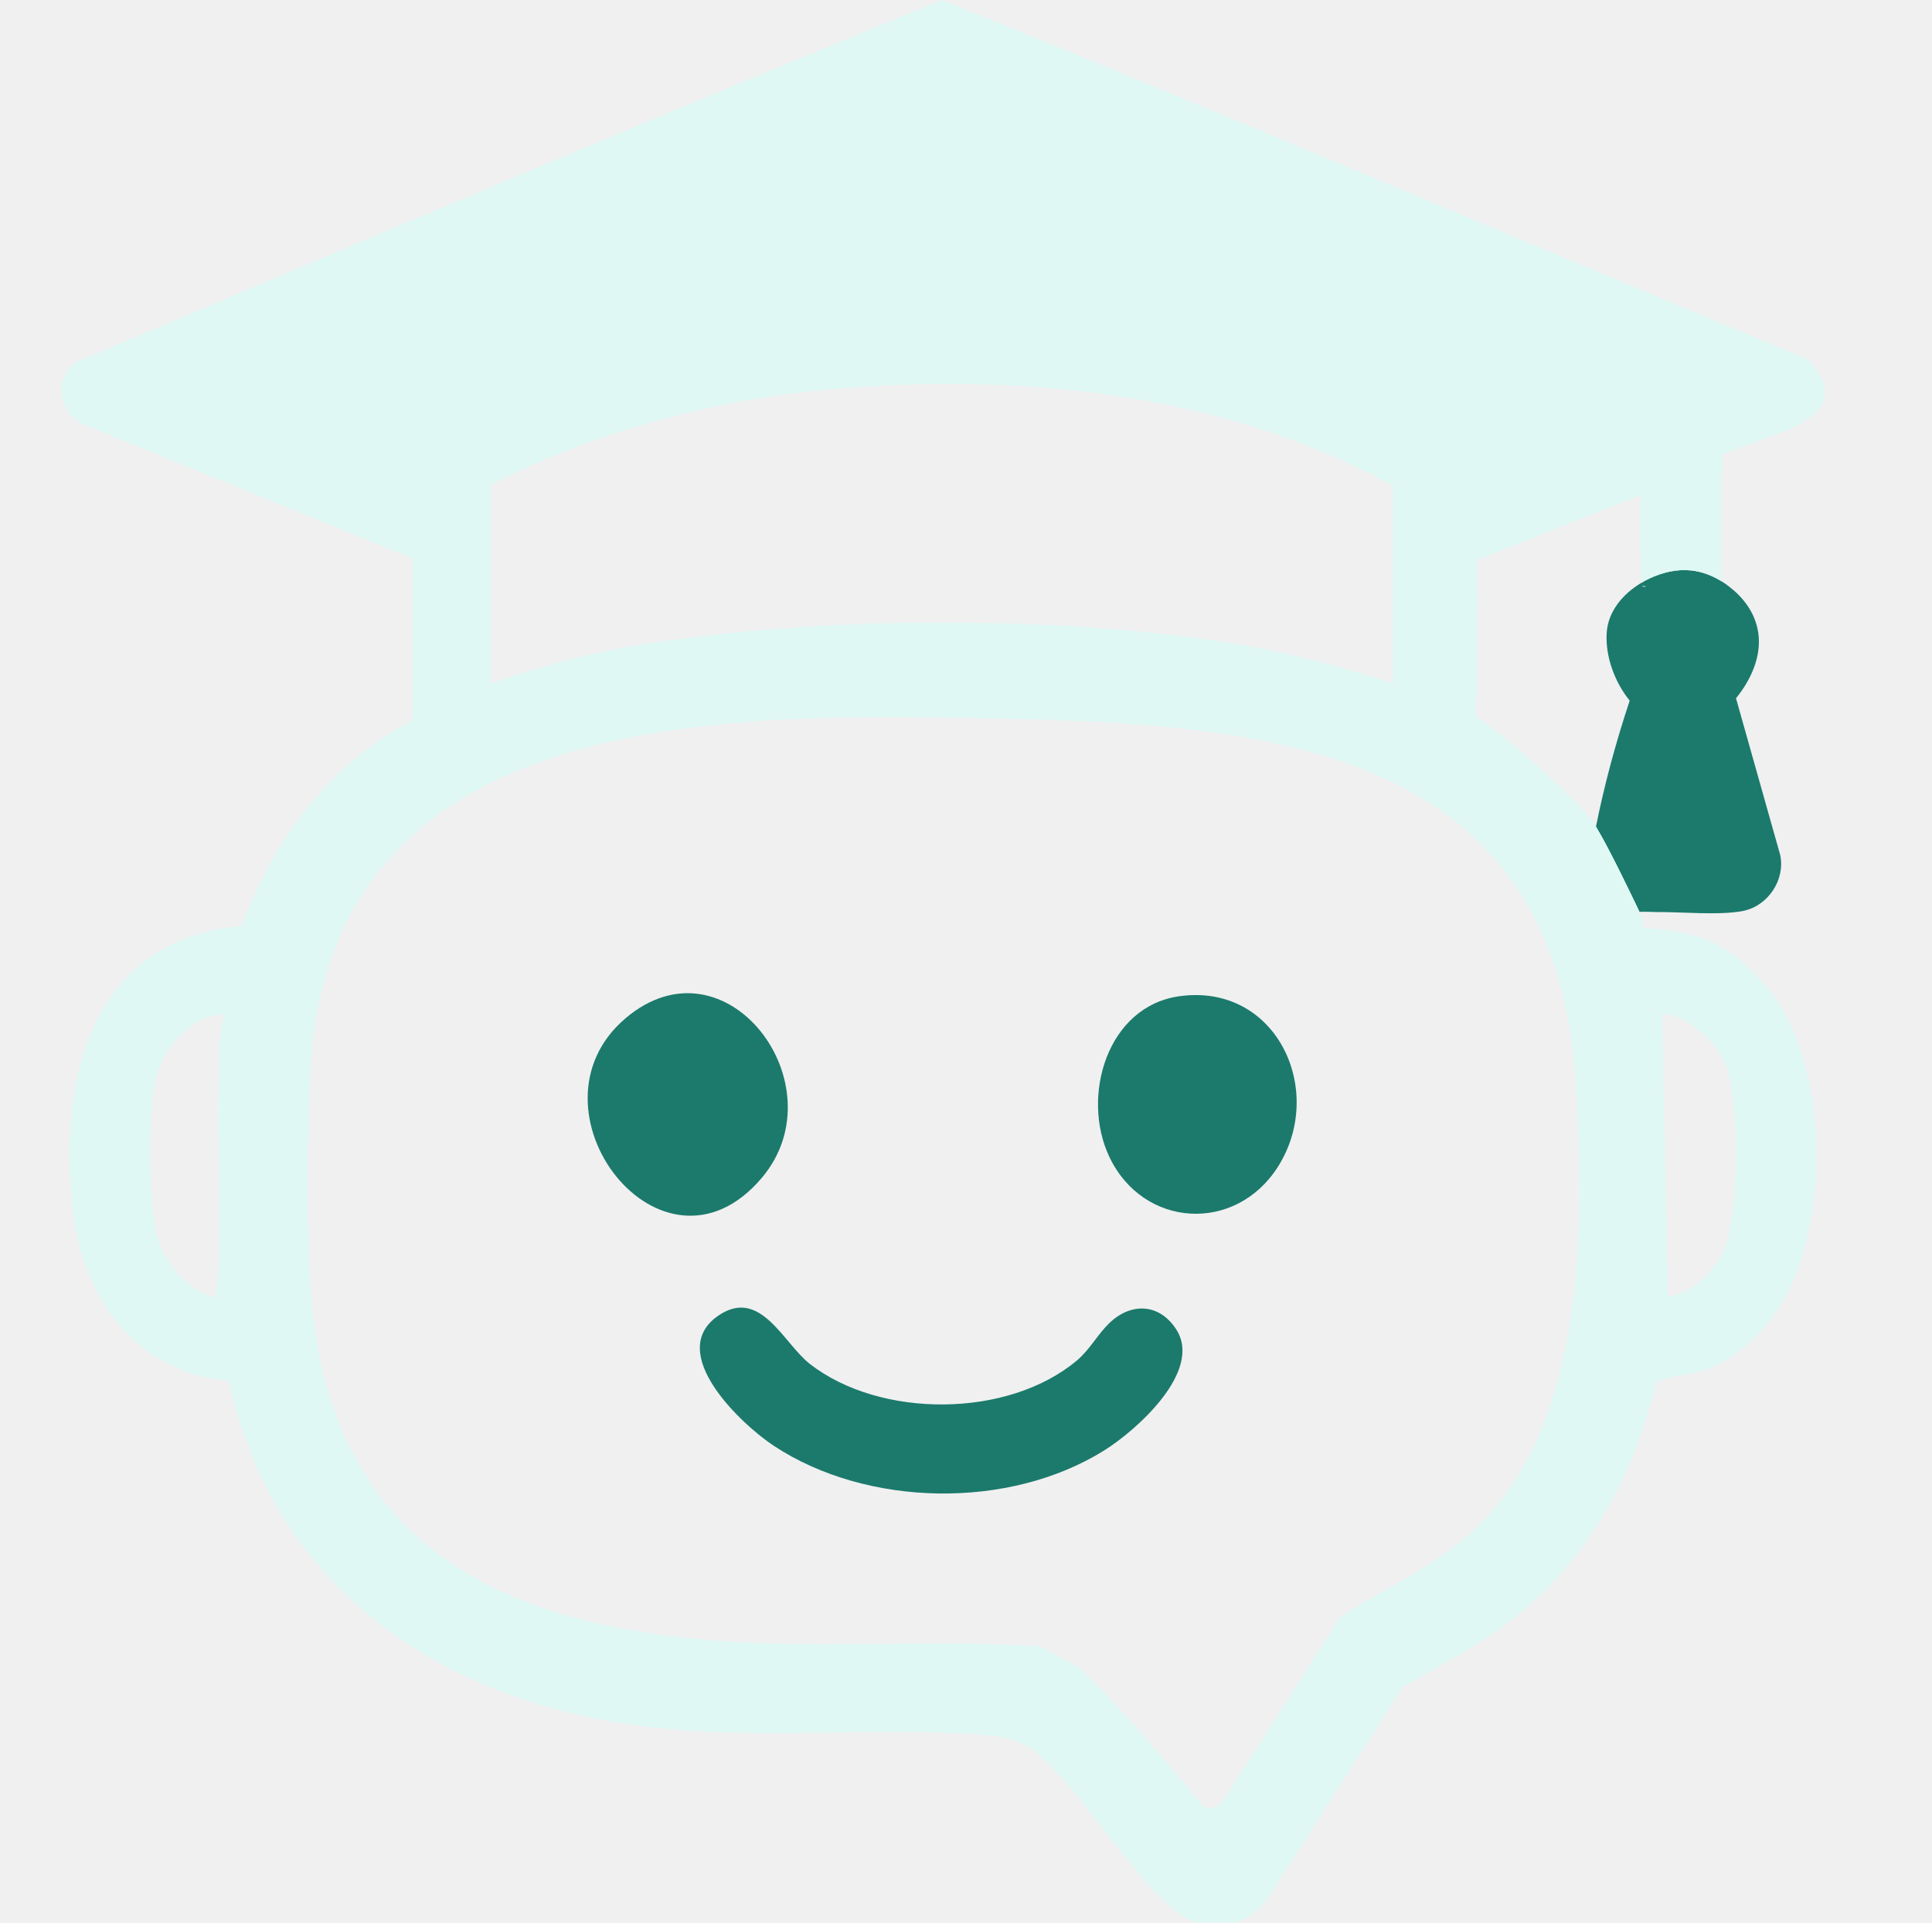
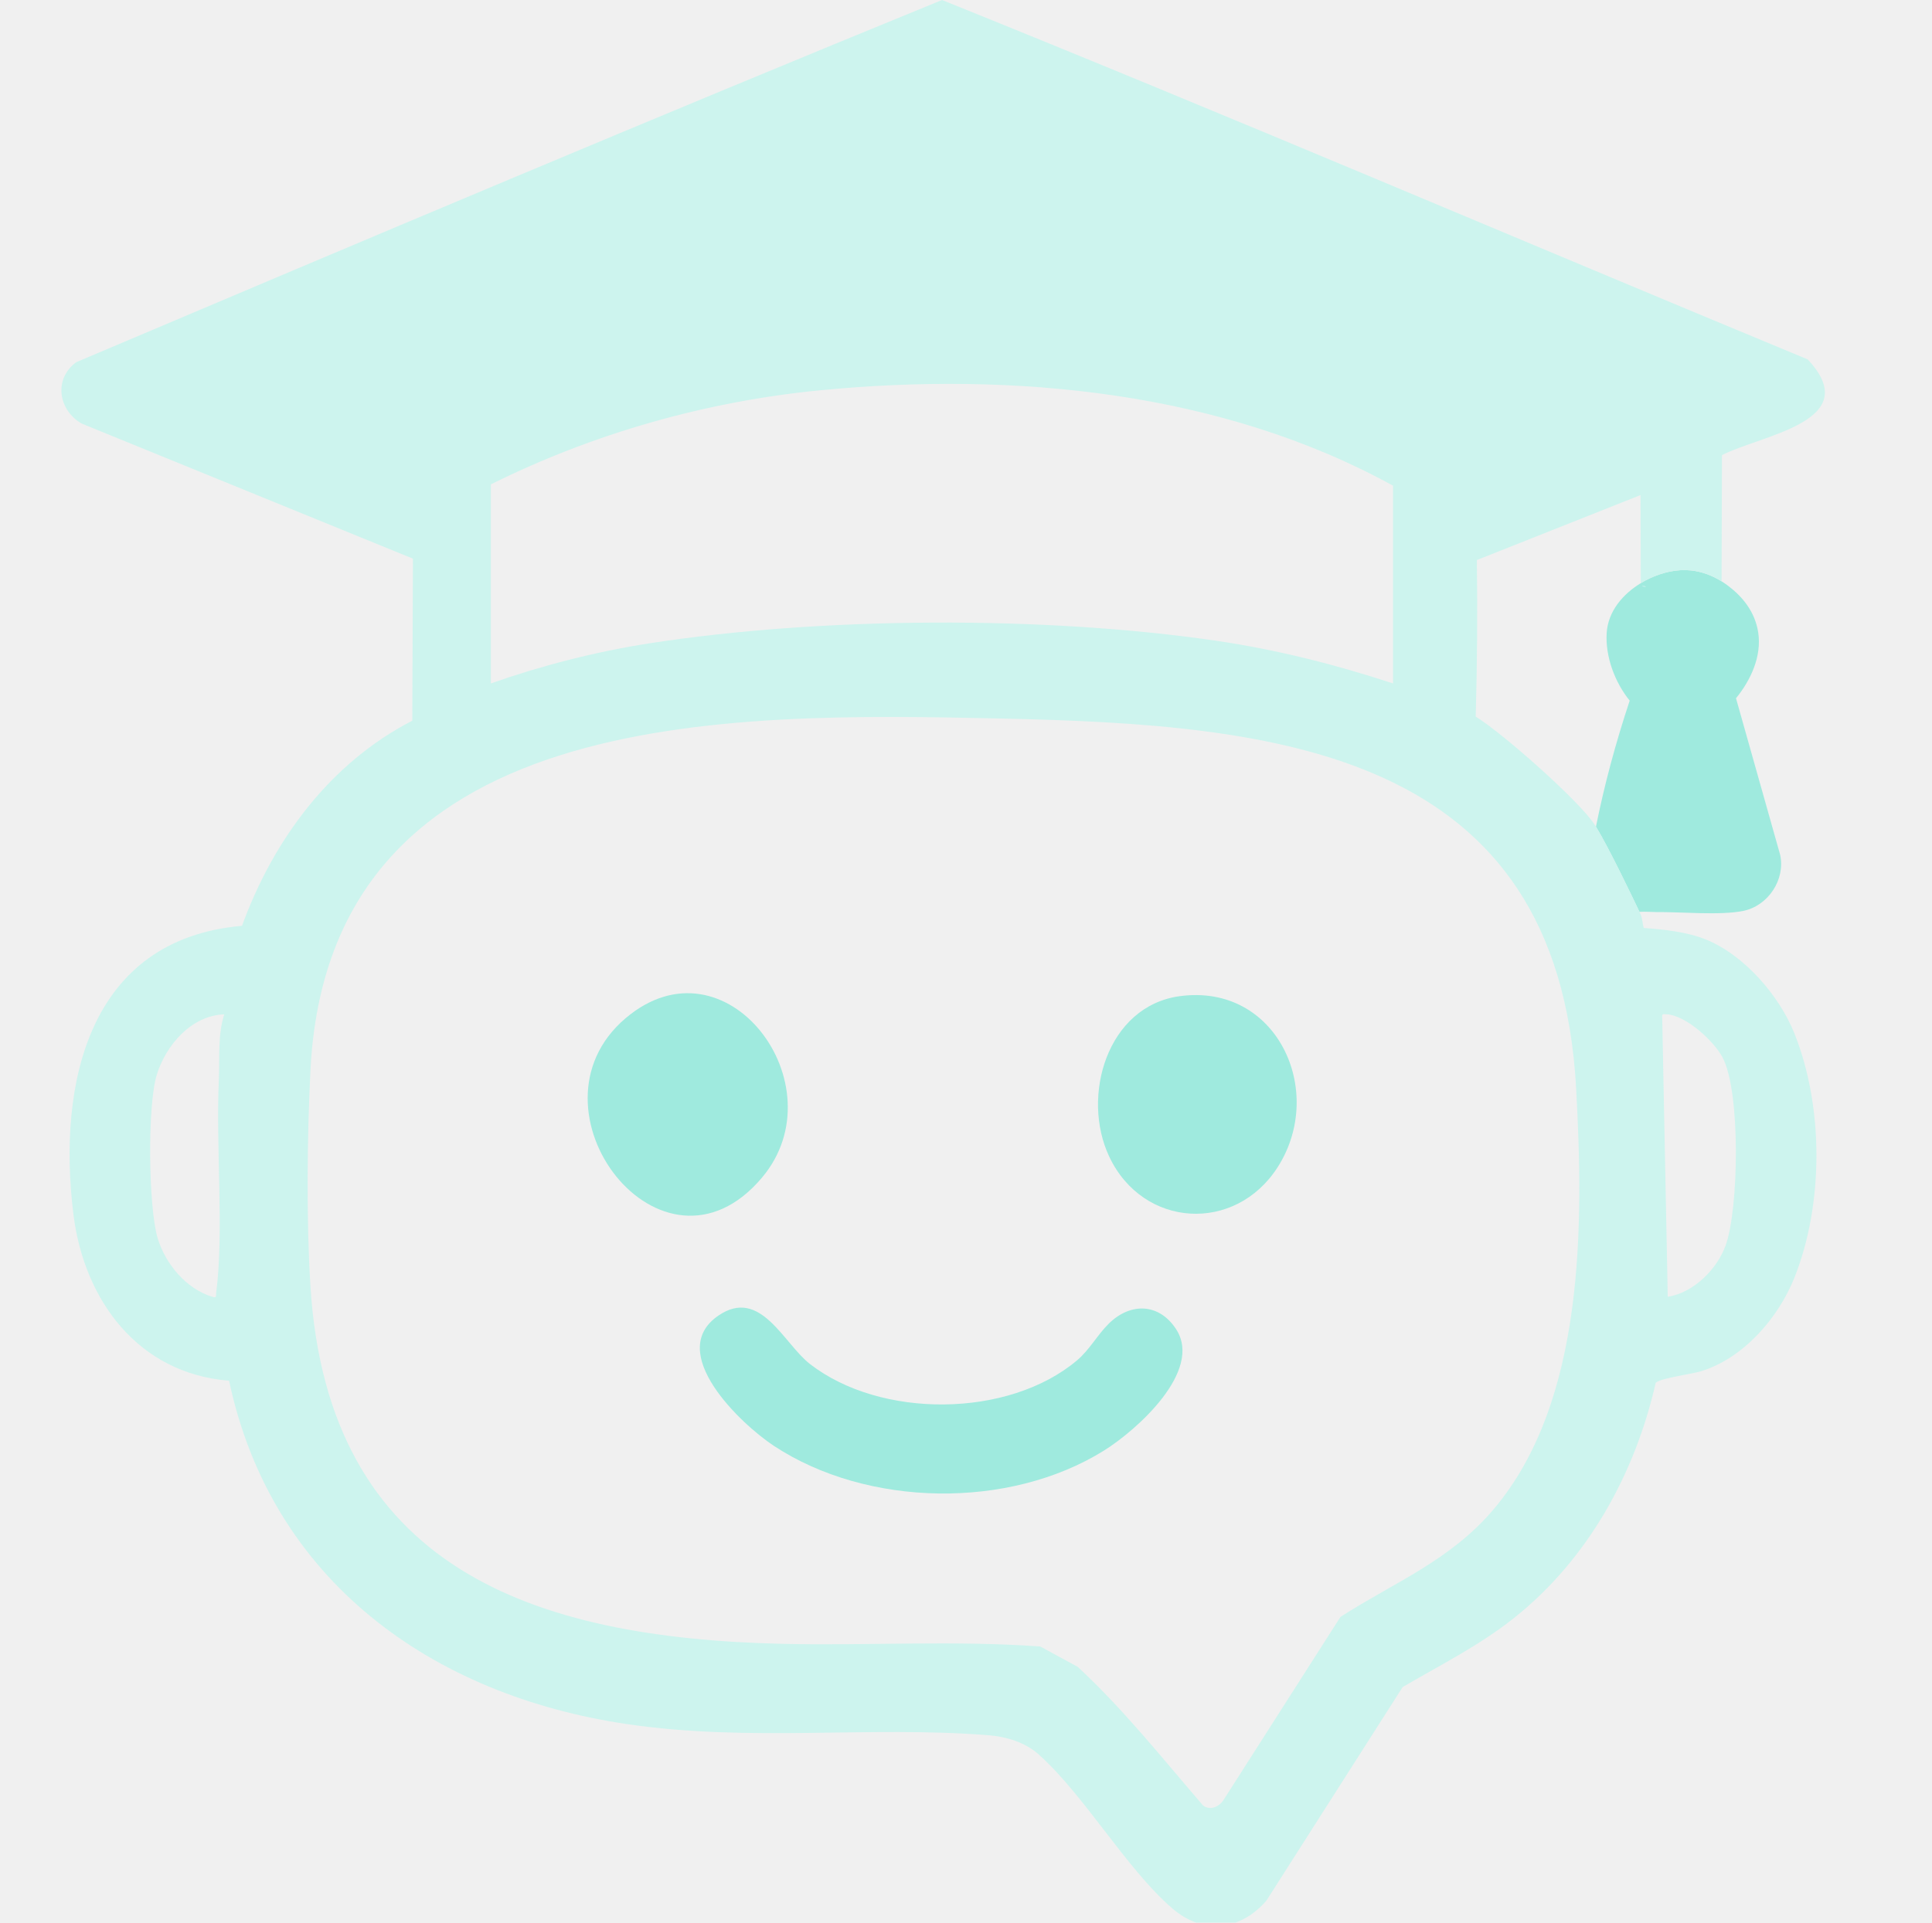
<svg xmlns="http://www.w3.org/2000/svg" width="216" height="215" viewBox="0 0 216 215" fill="none">
-   <g clip-path="url(#clip0_242_4064)">
-     <g clip-path="url(#clip1_242_4064)">
-       <path d="M194.901 101.866C192.327 102.396 187.913 101.965 185.095 101.995C184.8 101.998 183.983 101.932 183.29 101.974C182.615 100.55 179.891 94.838 178.429 92.454C179.36 87.814 180.62 83.114 182.202 78.353C180.545 76.309 179.463 73.428 179.629 70.781C179.779 68.372 181.434 66.433 183.444 65.214C183.781 65.006 184.134 64.819 184.486 64.657C185.906 64.003 187.482 63.63 189.037 63.79C190.254 63.913 191.42 64.356 192.46 65C192.725 65.163 192.984 65.34 193.231 65.53C194.042 66.147 194.756 66.849 195.317 67.65C195.949 68.547 196.392 69.568 196.57 70.73C196.977 73.394 195.741 76.059 194.087 78.086L199.026 95.603C199.62 98.367 197.688 101.294 194.901 101.866Z" fill="#1B7A6C" />
-       <path d="M183.29 101.974C182.796 102.001 182.365 102.088 182.232 102.296C180.849 99.125 180.295 95.813 178.324 92.974C178.357 92.799 178.393 92.628 178.429 92.453C179.891 94.838 182.615 100.55 183.29 101.974Z" fill="#DFF8F4" />
-       <path d="M184.046 65.599C183.859 65.641 183.696 65.62 183.57 65.527C183.727 65.515 183.883 65.536 184.046 65.599Z" fill="#DFF8F4" />
-       <path d="M183.443 65.214C183.781 65.006 184.133 64.819 184.486 64.657C185.905 64.003 187.481 63.63 189.036 63.79C190.254 63.913 191.42 64.356 192.459 65C192.469 64.997 192.472 64.997 192.475 64.997L192.517 50.9C196.889 48.639 208.606 47.13 202.1 40.19C169.841 26.821 137.666 13.034 105.323 0C72.973 13.227 40.714 26.858 8.531 40.5C5.96 42.376 6.521 45.88 9.14 47.371L46.166 62.474L46.096 80.594C36.89 85.339 30.559 93.914 27.058 103.534C9.872 105.039 6.391 121.238 8.214 135.841C9.411 145.425 15.459 153.6 25.611 154.406C30.348 176.76 48.275 189.592 70.126 192.811C83.87 194.834 97.069 192.995 110.44 194.045C112.468 194.205 114.577 194.816 116.117 196.192C121.288 200.811 125.914 208.983 131.082 213.433C134.505 216.374 138.669 215.92 141.583 212.551L156.819 188.665C161.047 186.19 165.411 184.01 169.265 180.945C177.495 174.408 182.792 164.839 185.107 154.653C185.529 154.136 189.075 153.678 190.133 153.359C194.894 151.916 198.794 147.424 200.605 142.914C203.899 134.7 203.908 123.755 200.605 115.538C198.911 111.326 195.024 106.825 190.751 105.075C188.644 104.214 186.035 103.94 183.772 103.775C183.633 103.32 183.627 102.727 183.443 102.302C183.443 102.302 183.389 102.185 183.29 101.974C182.615 100.55 179.89 94.838 178.429 92.454C178.384 92.381 178.341 92.312 178.299 92.246C176.654 89.65 167.969 81.96 164.986 80.139C165.149 74.388 165.194 68.553 165.115 62.63L183.41 55.365L183.443 65.214ZM24.168 144.573C24.122 144.916 24.282 145.184 23.722 145.015C20.811 144.133 18.49 141.336 17.628 138.467C16.586 134.989 16.465 123.614 17.529 120.187C18.56 116.872 21.383 113.572 25.069 113.434C24.315 115.83 24.58 118.339 24.466 120.798C24.119 128.07 25.057 137.876 24.168 144.573ZM186.303 113.425C188.494 113.536 191.622 116.421 192.595 118.275C194.617 122.126 194.406 135.188 192.921 139.298C191.962 141.944 189.325 144.582 186.457 145.018L185.839 113.888C185.8 113.377 185.824 113.401 186.303 113.425ZM54.878 54.167C66.359 48.464 78.946 44.881 91.762 43.64C113.326 41.548 136.617 43.779 155.744 54.317V76.429C149.286 74.307 142.726 72.648 135.978 71.657C116.729 68.836 91.783 68.962 72.53 71.955C66.621 72.874 60.492 74.445 54.878 76.429V54.167ZM176.214 121.708C177.043 136.856 177.242 156.632 167.008 168.76C162.159 174.507 155.927 176.925 149.867 180.815L136.849 201.202C136.364 202.036 135.306 202.53 134.496 201.901C129.955 196.632 125.594 191.134 120.495 186.407L116.301 184.127C106.712 183.429 97.018 184.052 87.396 183.829C59.56 183.176 36.667 175.381 34.706 143.817C34.245 136.419 34.338 127.2 34.706 119.751C36.71 78.953 81.104 79.678 111.922 80.353C142.864 81.03 174.147 83.879 176.214 121.708Z" fill="#DFF8F4" />
-       <path d="M120.409 152.133C121.819 150.946 122.687 149.277 123.968 148.018C126.379 145.648 129.577 145.703 131.491 148.644C134.533 153.318 127.044 159.964 123.426 162.218C112.799 168.84 96.953 168.566 86.519 161.689C82.823 159.253 74.337 151.216 80.318 147.123C85.019 143.906 87.593 150.239 90.557 152.54C98.44 158.66 112.721 158.609 120.409 152.133Z" fill="#1B7A6C" />
-       <path d="M131.884 111.404C142.721 109.918 148.292 121.968 142.863 130.497C138.121 137.947 127.79 137.353 124.012 129.342C120.839 122.613 123.774 112.516 131.884 111.404Z" fill="#1B7A6C" />
-       <path d="M85.193 131.691C74.051 144.923 57.971 124.054 69.928 113.88C81.149 104.331 93.902 121.35 85.193 131.691Z" fill="#1B7A6C" />
+   <g clip-path="url(#clip0_382_8889)">
+     <g clip-path="url(#clip1_382_8889)">
+       <path d="M194.901 101.866C192.327 102.396 187.913 101.965 185.095 101.995C184.8 101.998 183.983 101.932 183.29 101.974C182.615 100.55 179.891 94.838 178.429 92.454C179.36 87.814 180.62 83.114 182.202 78.353C180.545 76.309 179.463 73.428 179.629 70.781C179.779 68.372 181.434 66.433 183.444 65.214C183.781 65.006 184.134 64.819 184.486 64.657C185.906 64.003 187.482 63.63 189.037 63.79C190.254 63.913 191.42 64.356 192.46 65C192.725 65.163 192.984 65.34 193.231 65.53C194.042 66.147 194.756 66.849 195.317 67.65C195.949 68.547 196.392 69.568 196.57 70.73C196.977 73.394 195.741 76.059 194.087 78.086L199.026 95.603C199.62 98.367 197.688 101.294 194.901 101.866Z" fill="#9FEADE" />
+       <path d="M183.29 101.974C182.796 102.001 182.365 102.088 182.232 102.296C180.849 99.125 180.295 95.813 178.324 92.974C178.357 92.799 178.393 92.628 178.429 92.453C179.891 94.838 182.615 100.55 183.29 101.974Z" fill="#CDF4EE" />
+       <path d="M184.046 65.599C183.859 65.641 183.696 65.62 183.57 65.527C183.727 65.515 183.883 65.536 184.046 65.599Z" fill="#CDF4EE" />
+       <path d="M183.443 65.214C183.781 65.006 184.133 64.819 184.486 64.657C185.905 64.003 187.481 63.63 189.036 63.79C190.254 63.913 191.42 64.356 192.459 65C192.469 64.997 192.472 64.997 192.475 64.997L192.517 50.9C196.889 48.639 208.606 47.13 202.1 40.19C169.841 26.821 137.666 13.034 105.323 0C72.973 13.227 40.714 26.858 8.531 40.5C5.96 42.376 6.521 45.88 9.14 47.371L46.166 62.474L46.096 80.594C36.89 85.339 30.559 93.914 27.058 103.534C9.872 105.039 6.391 121.238 8.214 135.841C9.411 145.425 15.459 153.6 25.611 154.406C30.348 176.76 48.275 189.592 70.126 192.811C83.87 194.834 97.069 192.995 110.44 194.045C112.468 194.205 114.577 194.816 116.117 196.192C121.288 200.811 125.914 208.983 131.082 213.433C134.505 216.374 138.669 215.92 141.583 212.551L156.819 188.665C161.047 186.19 165.411 184.01 169.265 180.945C177.495 174.408 182.792 164.839 185.107 154.653C185.529 154.136 189.075 153.678 190.133 153.359C194.894 151.916 198.794 147.424 200.605 142.914C203.899 134.7 203.908 123.755 200.605 115.538C198.911 111.326 195.024 106.825 190.751 105.075C188.644 104.214 186.035 103.94 183.772 103.775C183.633 103.32 183.627 102.727 183.443 102.302C183.443 102.302 183.389 102.185 183.29 101.974C182.615 100.55 179.89 94.838 178.429 92.454C178.384 92.381 178.341 92.312 178.299 92.246C176.654 89.65 167.969 81.96 164.986 80.139C165.149 74.388 165.194 68.553 165.115 62.63L183.41 55.365L183.443 65.214ZM24.168 144.573C24.122 144.916 24.282 145.184 23.722 145.015C20.811 144.133 18.49 141.336 17.628 138.467C16.586 134.989 16.465 123.614 17.529 120.187C18.56 116.872 21.383 113.572 25.069 113.434C24.315 115.83 24.58 118.339 24.466 120.798C24.119 128.07 25.057 137.876 24.168 144.573ZM186.303 113.425C188.494 113.536 191.622 116.421 192.595 118.275C194.617 122.126 194.406 135.188 192.921 139.298C191.962 141.944 189.325 144.582 186.457 145.018L185.839 113.888C185.8 113.377 185.824 113.401 186.303 113.425ZM54.878 54.167C66.359 48.464 78.946 44.881 91.762 43.64C113.326 41.548 136.617 43.779 155.744 54.317V76.429C149.286 74.307 142.726 72.648 135.978 71.657C116.729 68.836 91.783 68.962 72.53 71.955C66.621 72.874 60.492 74.445 54.878 76.429V54.167ZM176.214 121.708C177.043 136.856 177.242 156.632 167.008 168.76C162.159 174.507 155.927 176.925 149.867 180.815L136.849 201.202C136.364 202.036 135.306 202.53 134.496 201.901C129.955 196.632 125.594 191.134 120.495 186.407L116.301 184.127C106.712 183.429 97.018 184.052 87.396 183.829C59.56 183.176 36.667 175.381 34.706 143.817C34.245 136.419 34.338 127.2 34.706 119.751C36.71 78.953 81.104 79.678 111.922 80.353C142.864 81.03 174.147 83.879 176.214 121.708Z" fill="#CDF4EE" />
+       <path d="M120.409 152.133C121.819 150.946 122.687 149.277 123.968 148.018C126.379 145.648 129.577 145.703 131.491 148.644C134.533 153.318 127.044 159.964 123.426 162.218C112.799 168.84 96.953 168.566 86.519 161.689C82.823 159.253 74.337 151.216 80.318 147.123C85.019 143.906 87.593 150.239 90.557 152.54C98.44 158.66 112.721 158.609 120.409 152.133Z" fill="#9FEADE" />
+       <path d="M131.884 111.404C142.721 109.918 148.292 121.968 142.863 130.497C138.121 137.947 127.79 137.353 124.012 129.342C120.839 122.613 123.774 112.516 131.884 111.404Z" fill="#9FEADE" />
+       <path d="M85.193 131.691C74.051 144.923 57.971 124.054 69.928 113.88C81.149 104.331 93.902 121.35 85.193 131.691Z" fill="#9FEADE" />
    </g>
  </g>
  <defs>
-     <clipPath id="clip0_242_4064">
+     <clipPath id="clip0_382_8889">
      <rect width="216" height="215" fill="white" />
    </clipPath>
-     <clipPath id="clip1_242_4064">
+     <clipPath id="clip1_382_8889">
      <rect width="197.159" height="215.385" fill="white" transform="translate(6.86475)" />
    </clipPath>
  </defs>
</svg>
